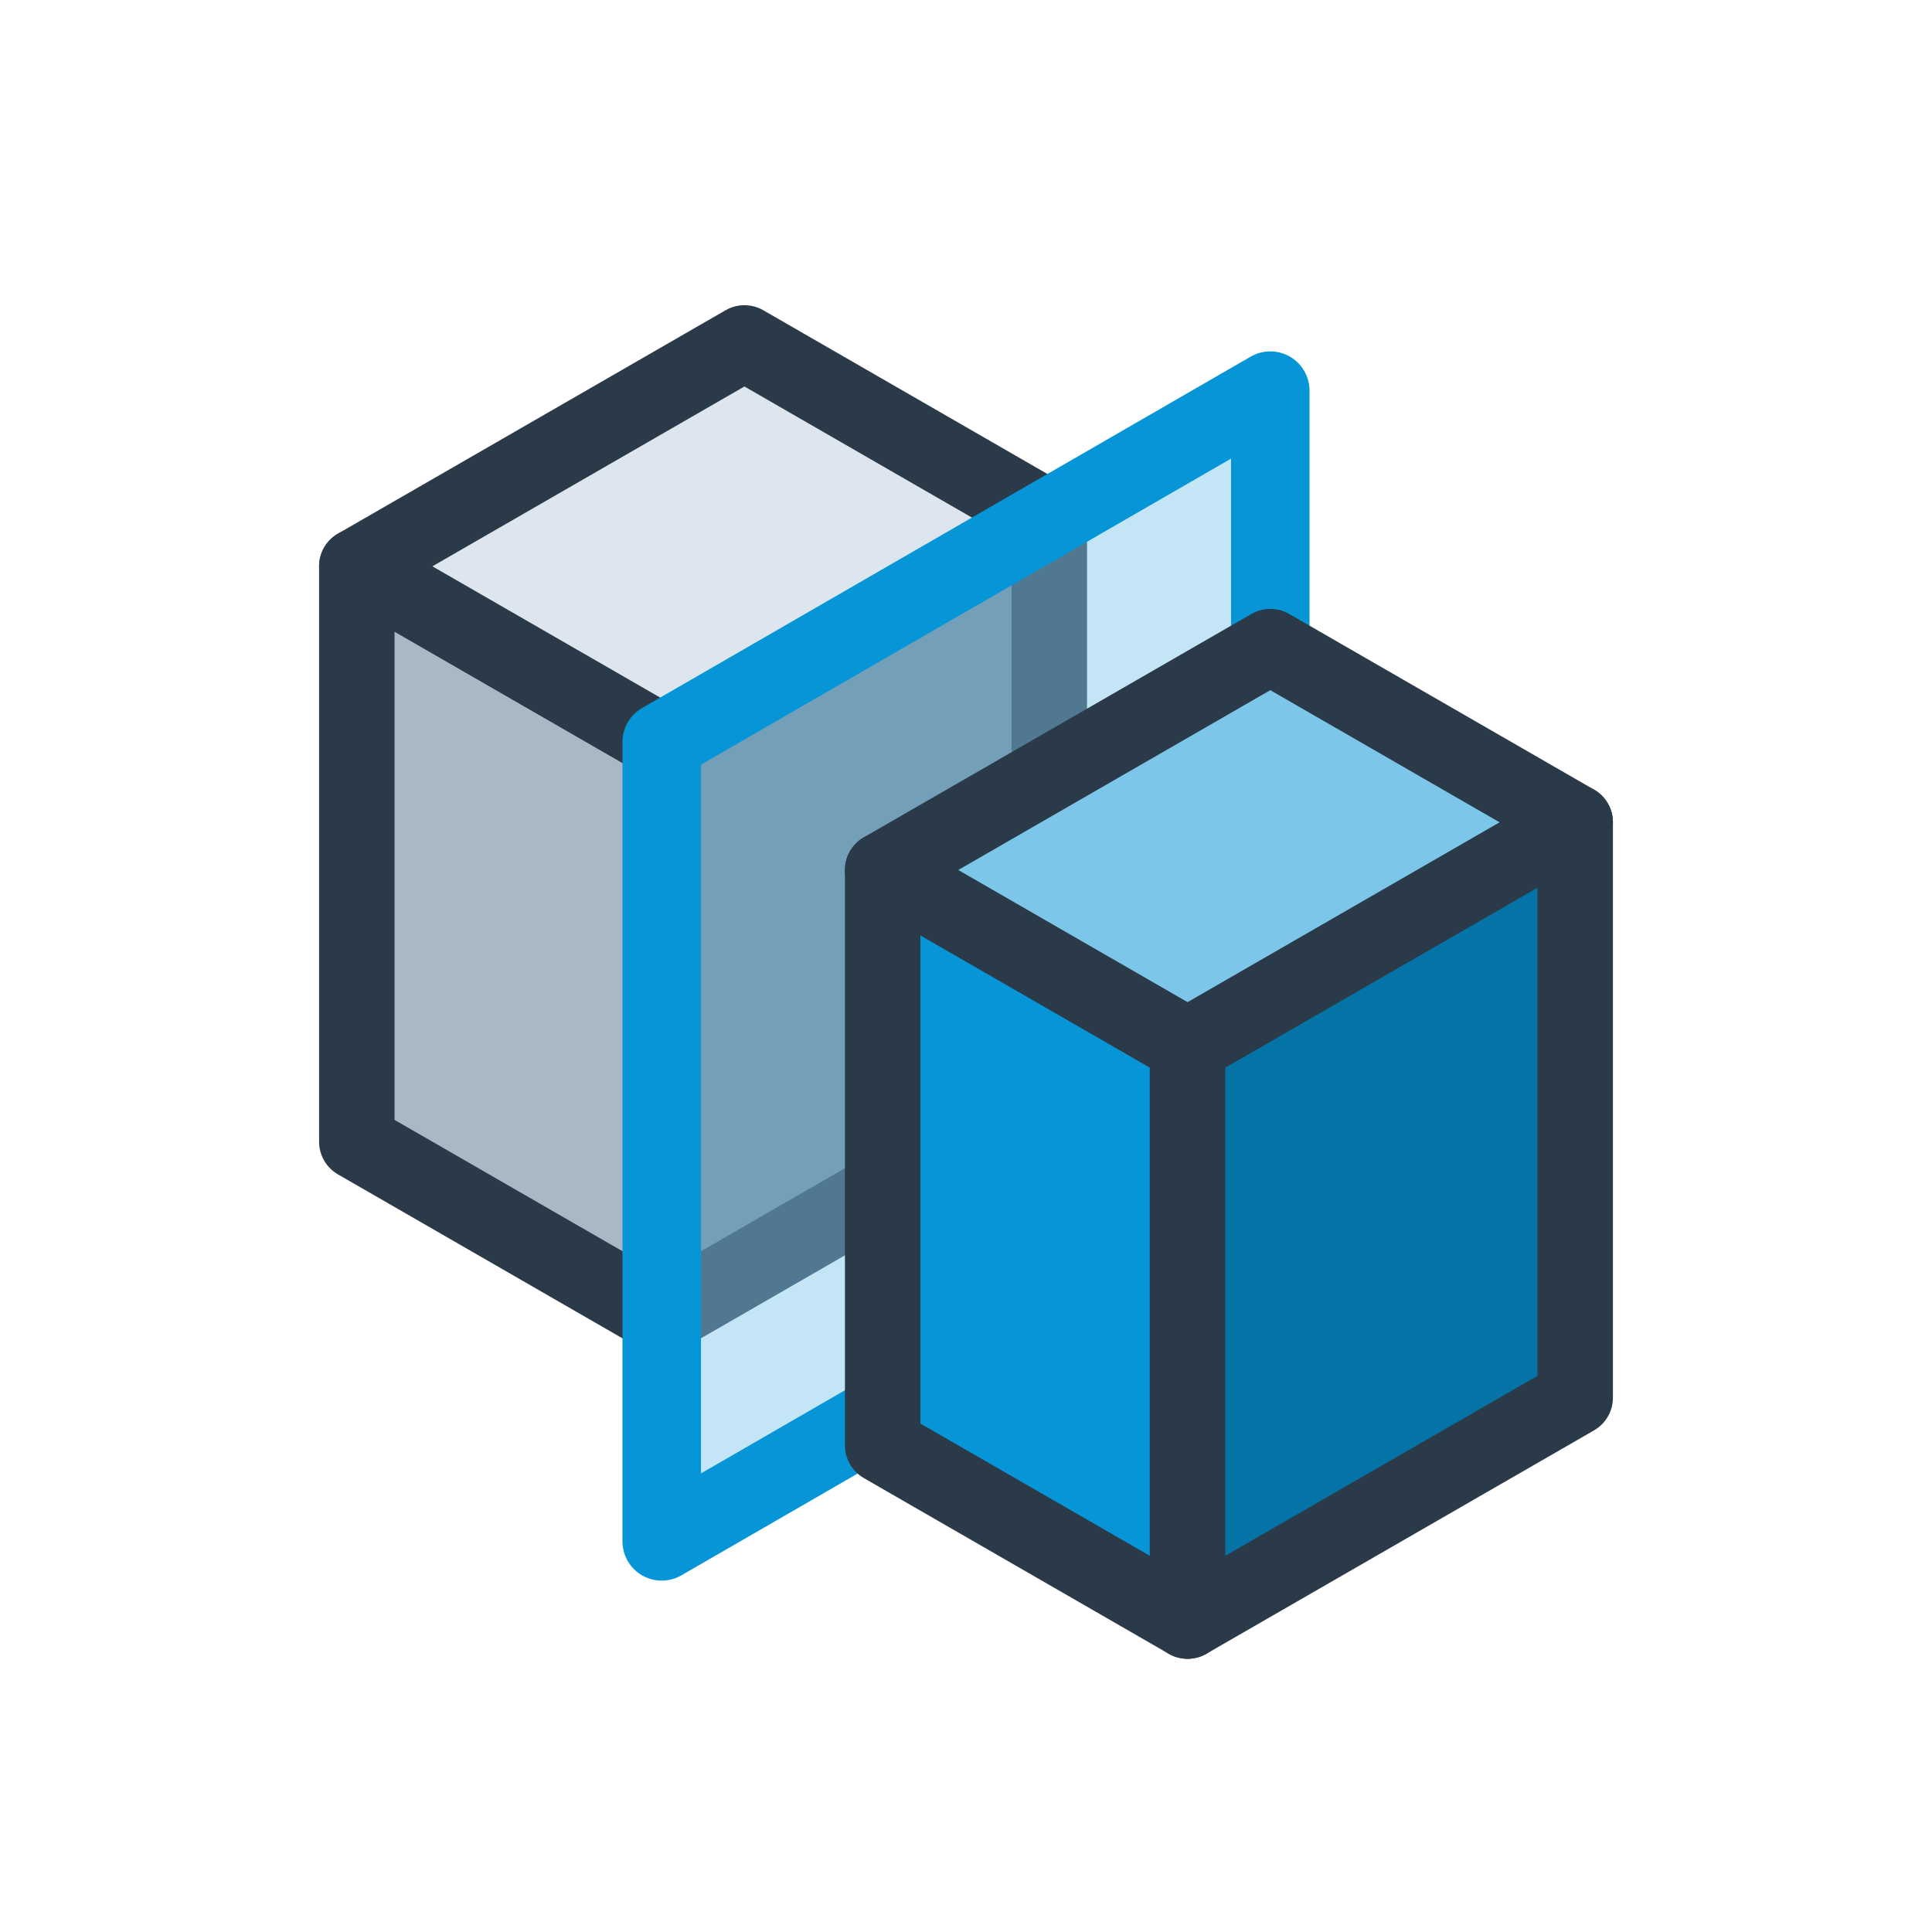
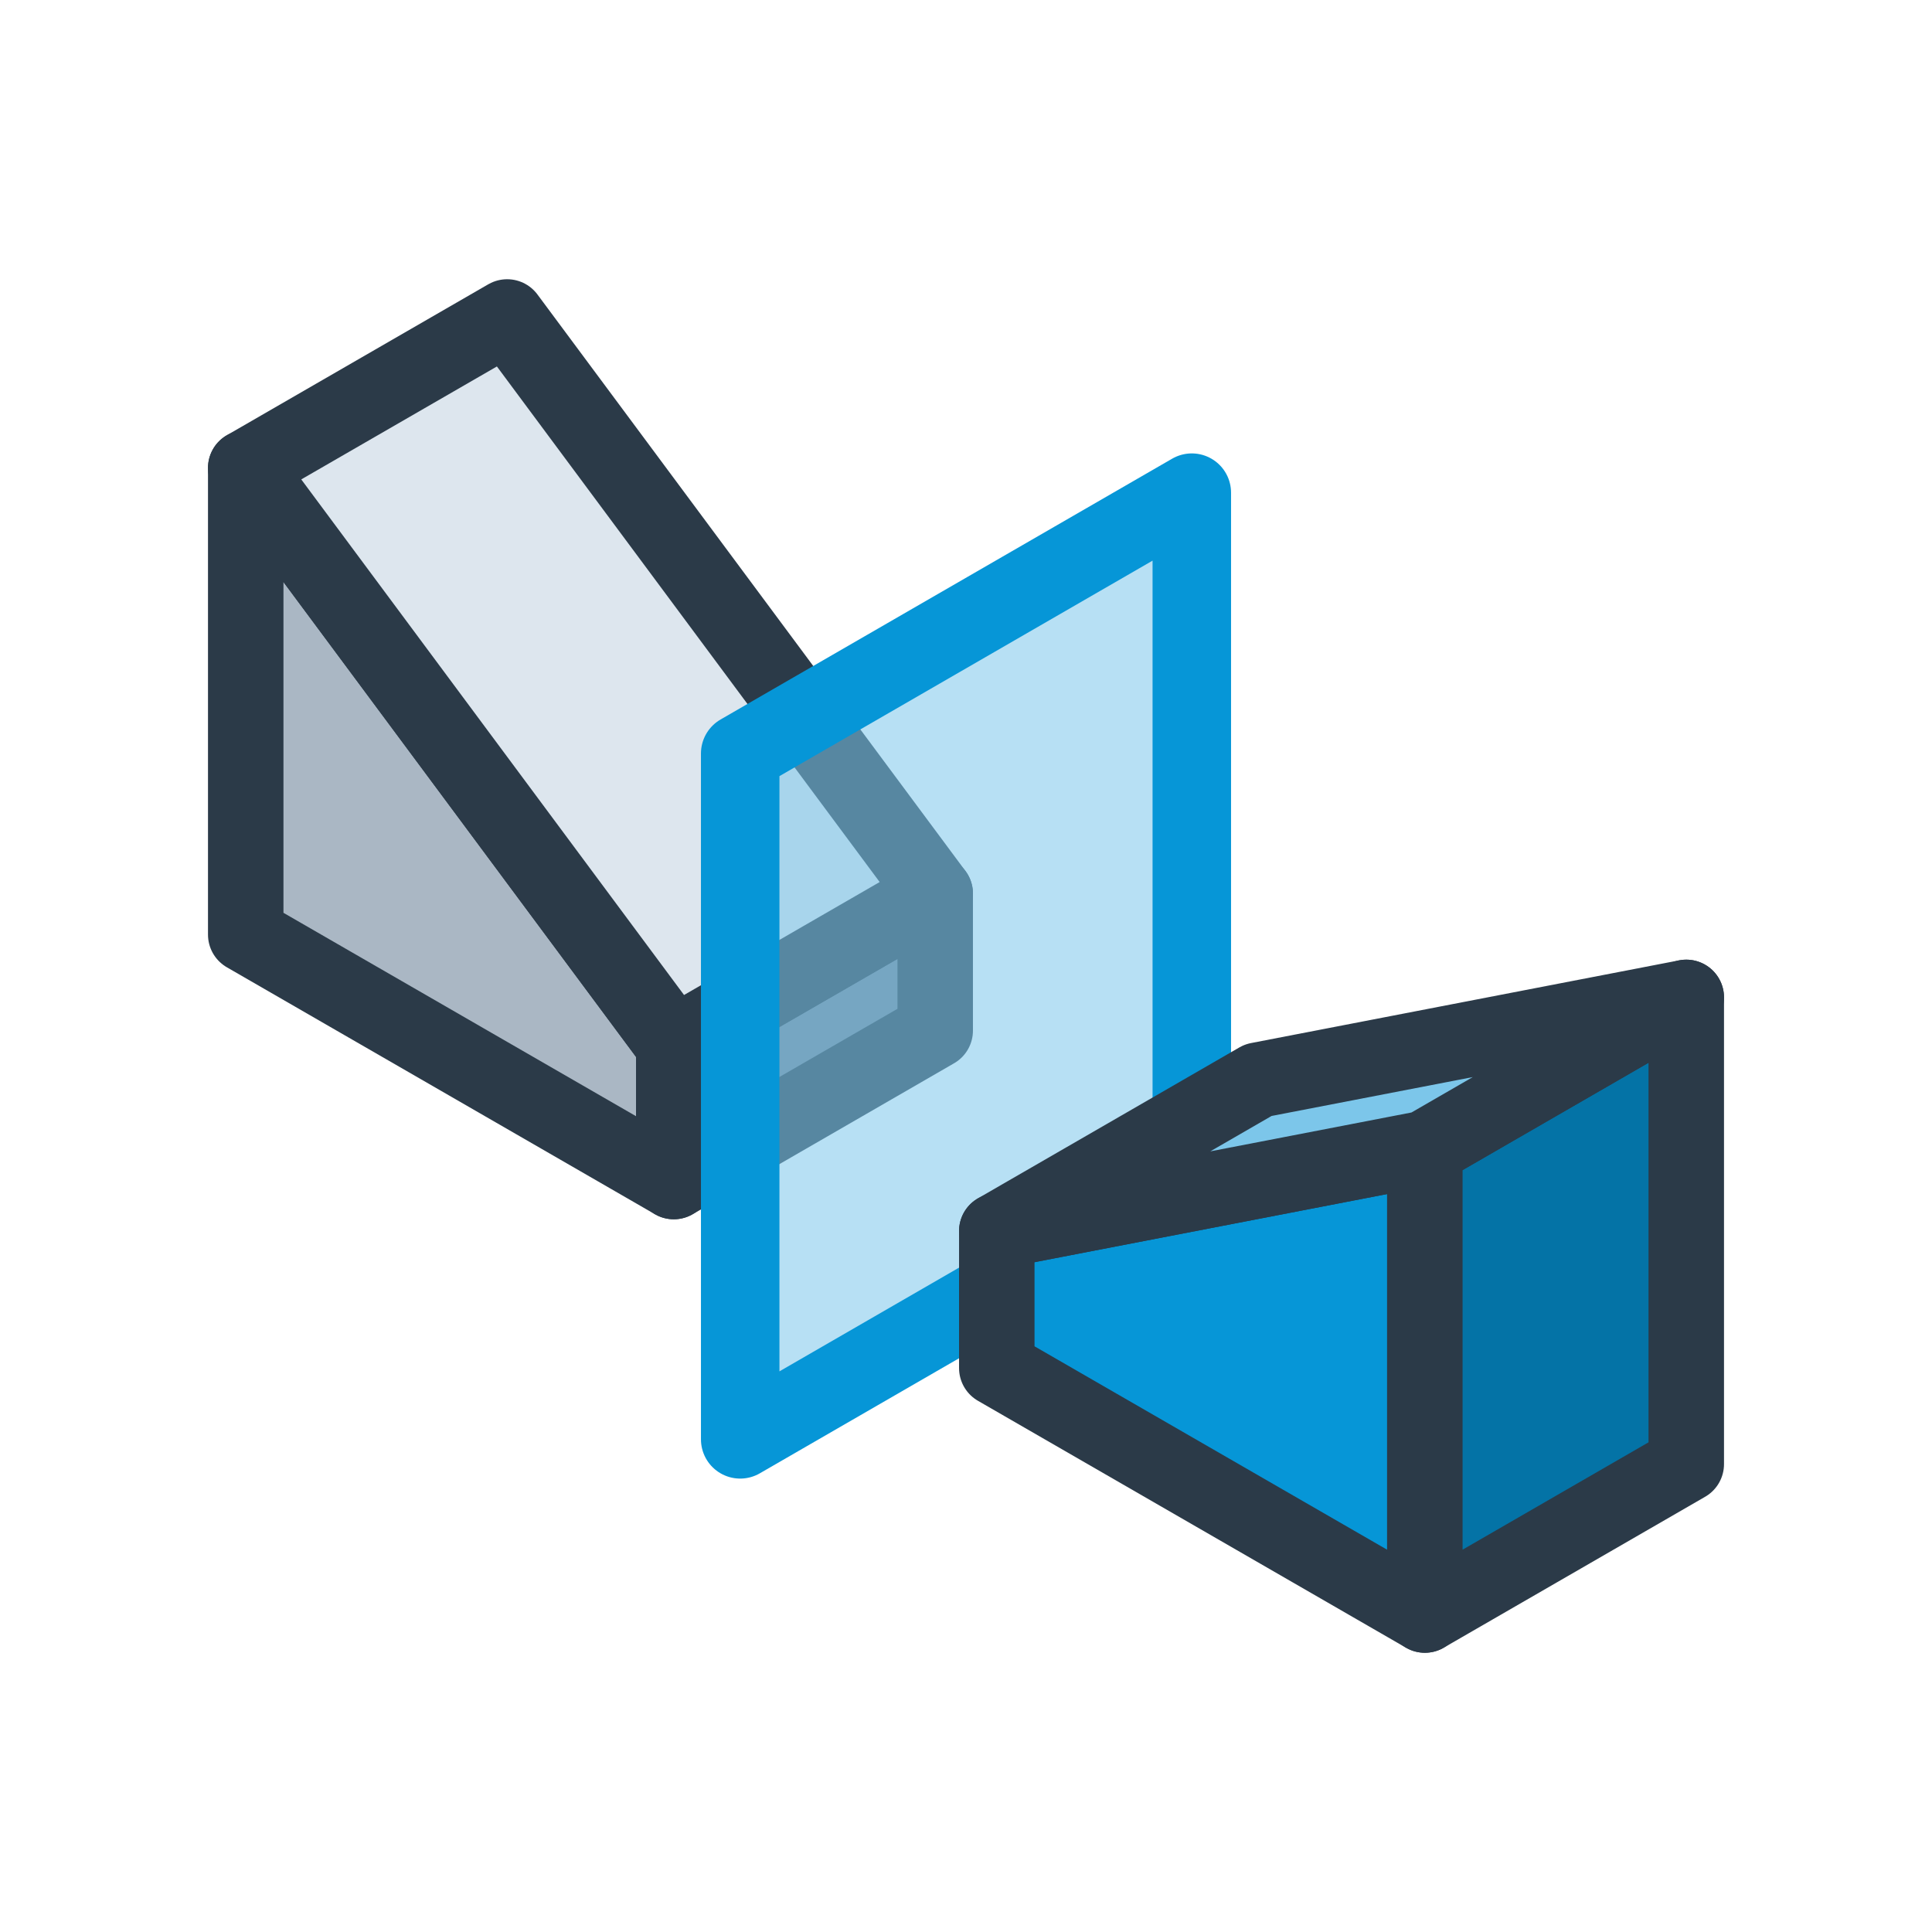
<svg xmlns="http://www.w3.org/2000/svg" viewBox="0 0 32 32" width="32" height="32" color="#2B3A48">
-   <polygon points="5.91,9.38 10.96,12.29 10.96,21.82 5.91,18.91" fill="#AAB7C4" stroke="#2B3A48" stroke-width="1.25" stroke-linejoin="round" />
-   <polygon points="17.38,8.59 10.96,12.29 10.96,21.82 17.38,18.12" fill="#6E7F90" stroke="#2B3A48" stroke-width="1.25" stroke-linejoin="round" />
-   <polygon points="12.33,5.68 17.38,8.59 10.96,12.29 5.91,9.38" fill="#DDE6EE" stroke="#2B3A48" stroke-width="1.25" stroke-linejoin="round" />
-   <polygon points="21.04,19.71 10.96,25.53 10.96,12.29 21.04,6.47" fill="#7CC6EA" fill-opacity="0.45" stroke="#0696D7" stroke-width="1.3" stroke-linejoin="round" />
-   <polygon points="14.62,14.41 19.67,17.32 19.67,26.85 14.62,23.94" fill="#0696D7" stroke="#2B3A48" stroke-width="1.25" stroke-linejoin="round" />
-   <polygon points="26.09,13.62 19.67,17.32 19.67,26.85 26.09,23.15" fill="#0473A6" stroke="#2B3A48" stroke-width="1.25" stroke-linejoin="round" />
-   <polygon points="21.04,10.71 26.09,13.62 19.67,17.32 14.62,14.41" fill="#7CC6EA" stroke="#2B3A48" stroke-width="1.25" stroke-linejoin="round" />
+   <polygon points="4.07,7.75 11.16,17.3 11.16,19.57 4.07,15.48" fill="#AAB7C4" stroke="#2B3A48" stroke-width="1.25" stroke-linejoin="round" />
+   <polygon points="15.49,14.8 11.16,17.3 11.16,19.57 15.49,17.07" fill="#6E7F90" stroke="#2B3A48" stroke-width="1.25" stroke-linejoin="round" />
+   <polygon points="8.4,5.25 15.49,14.8 11.16,17.3 4.07,7.75" fill="#DDE6EE" stroke="#2B3A48" stroke-width="1.25" stroke-linejoin="round" />
+   <polygon points="19.74,19.52 12.26,23.84 12.26,12.48 19.74,8.16" fill="#7CC6EA" fill-opacity="0.55" stroke="#0696D7" stroke-width="1.3" stroke-linejoin="round" />
+   <polygon points="16.51,20.39 23.6,19.02 23.6,26.75 16.51,22.66" fill="#0696D7" stroke="#2B3A48" stroke-width="1.25" stroke-linejoin="round" />
+   <polygon points="27.93,16.52 23.6,19.02 23.6,26.75 27.93,24.25" fill="#0473A6" stroke="#2B3A48" stroke-width="1.25" stroke-linejoin="round" />
+   <polygon points="20.84,17.89 27.93,16.52 23.6,19.02 16.51,20.39" fill="#7CC6EA" stroke="#2B3A48" stroke-width="1.25" stroke-linejoin="round" />
</svg>
